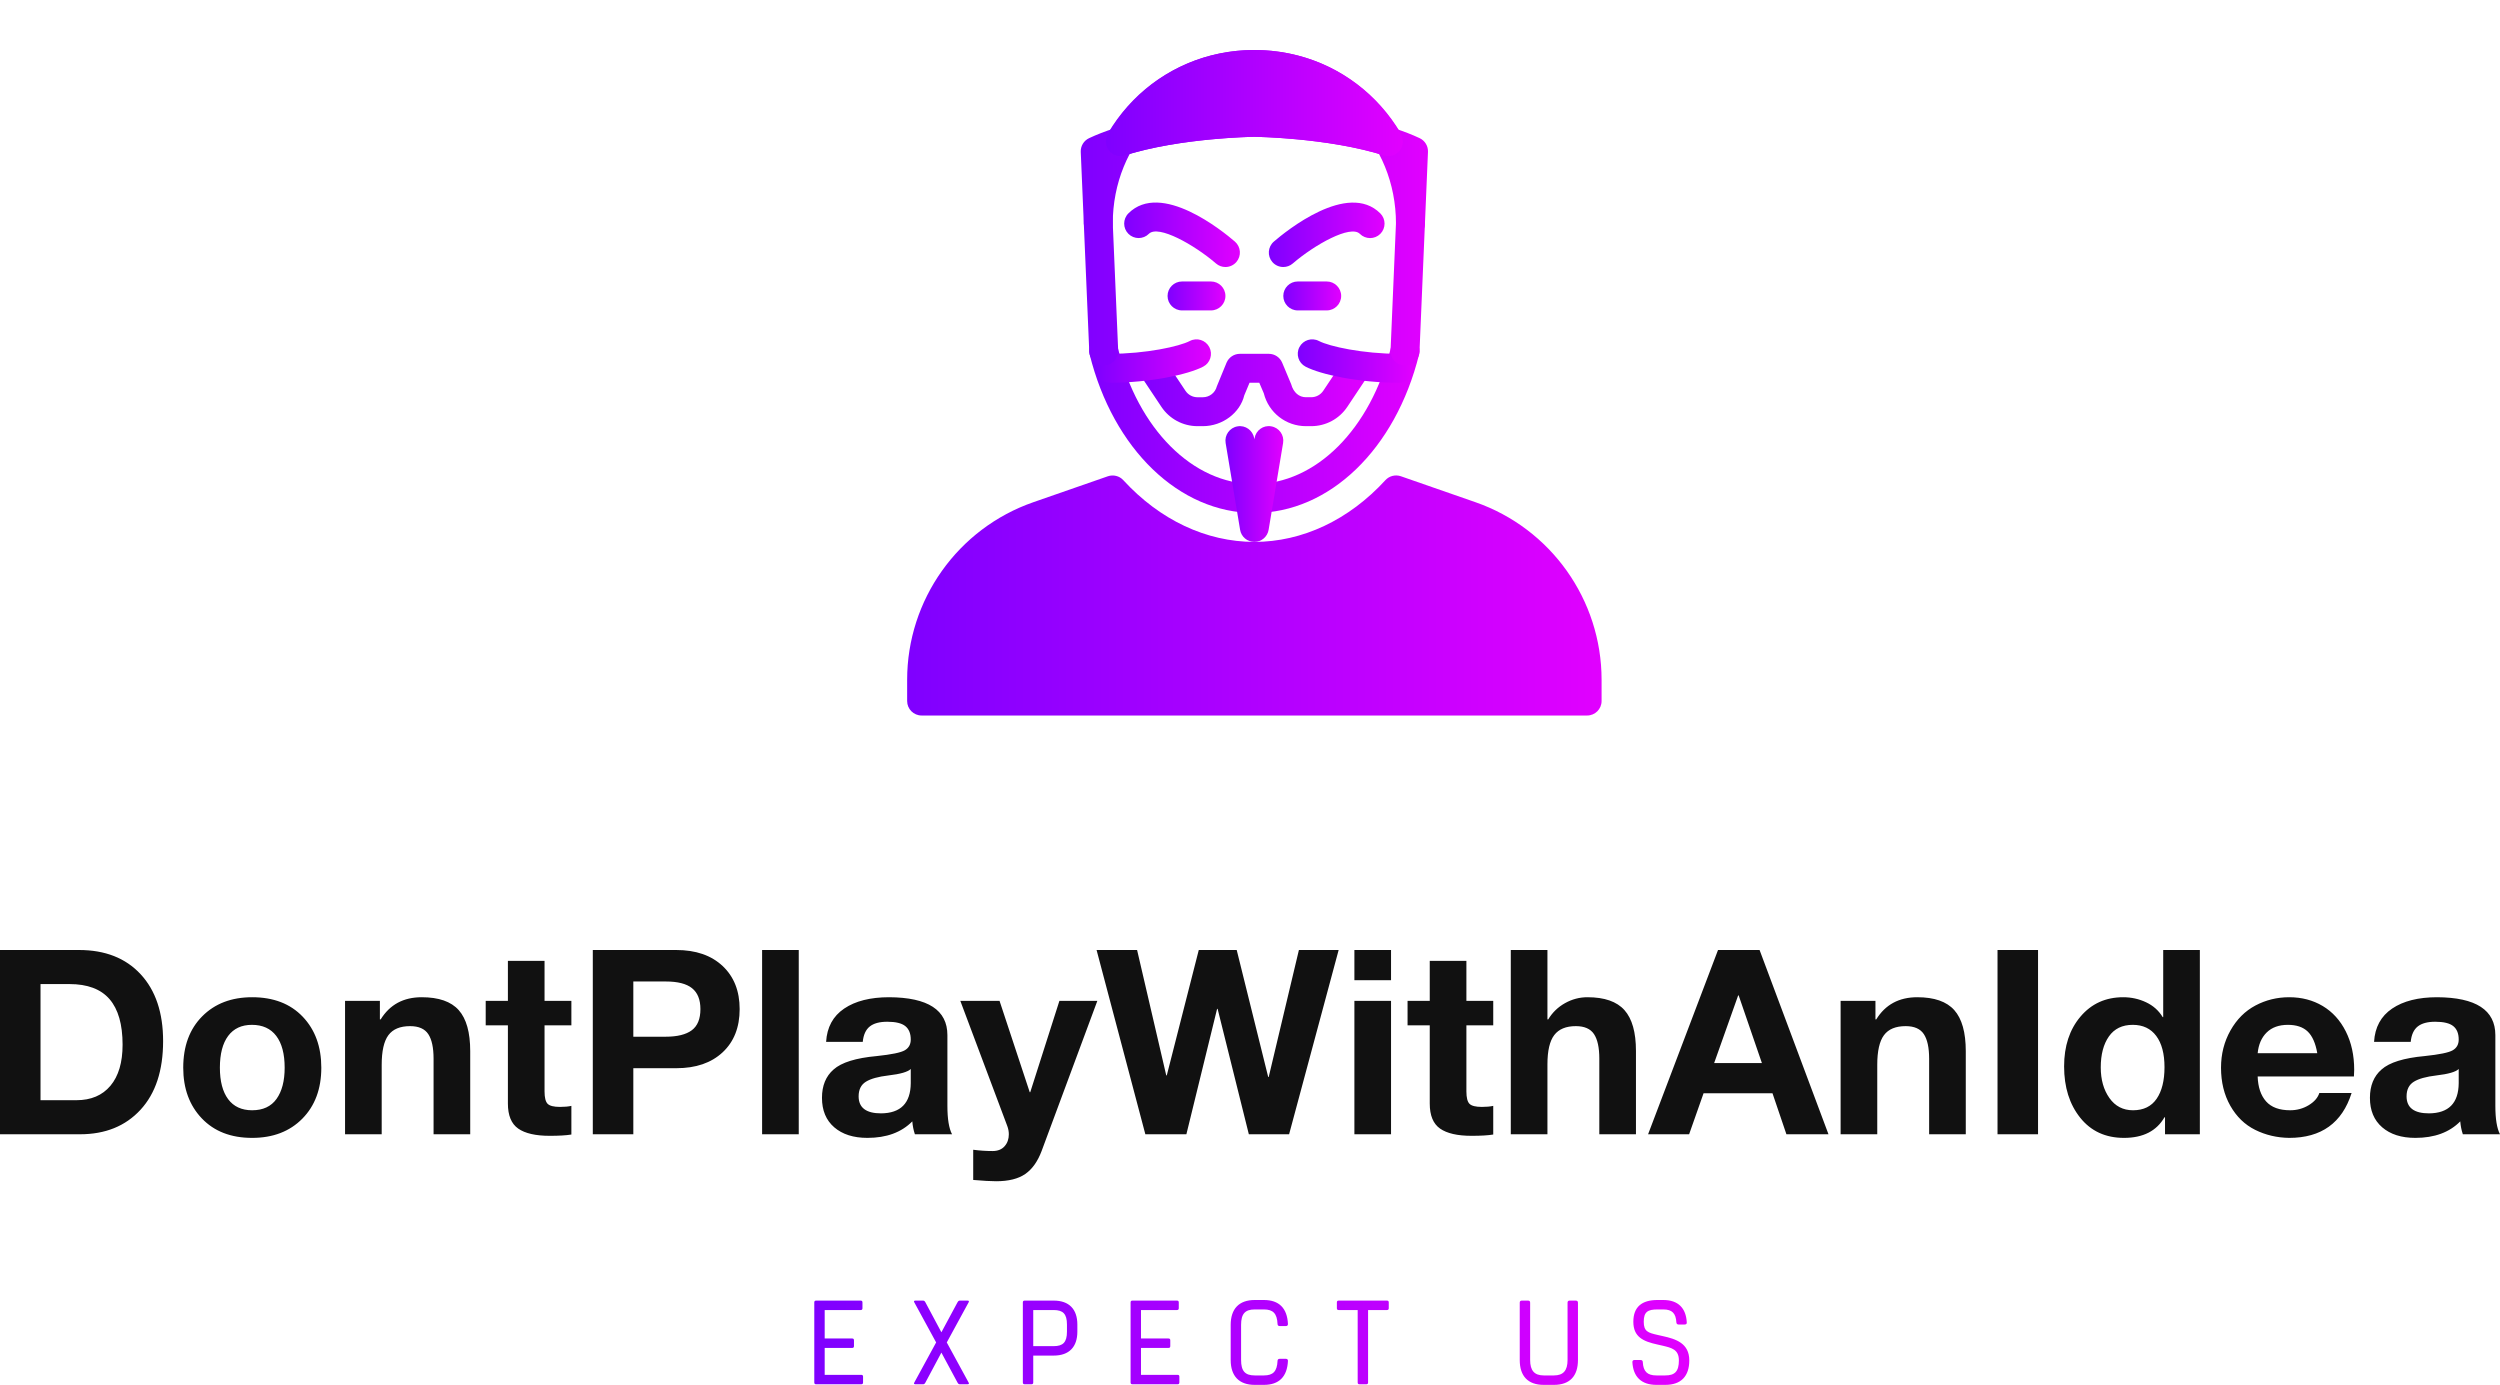
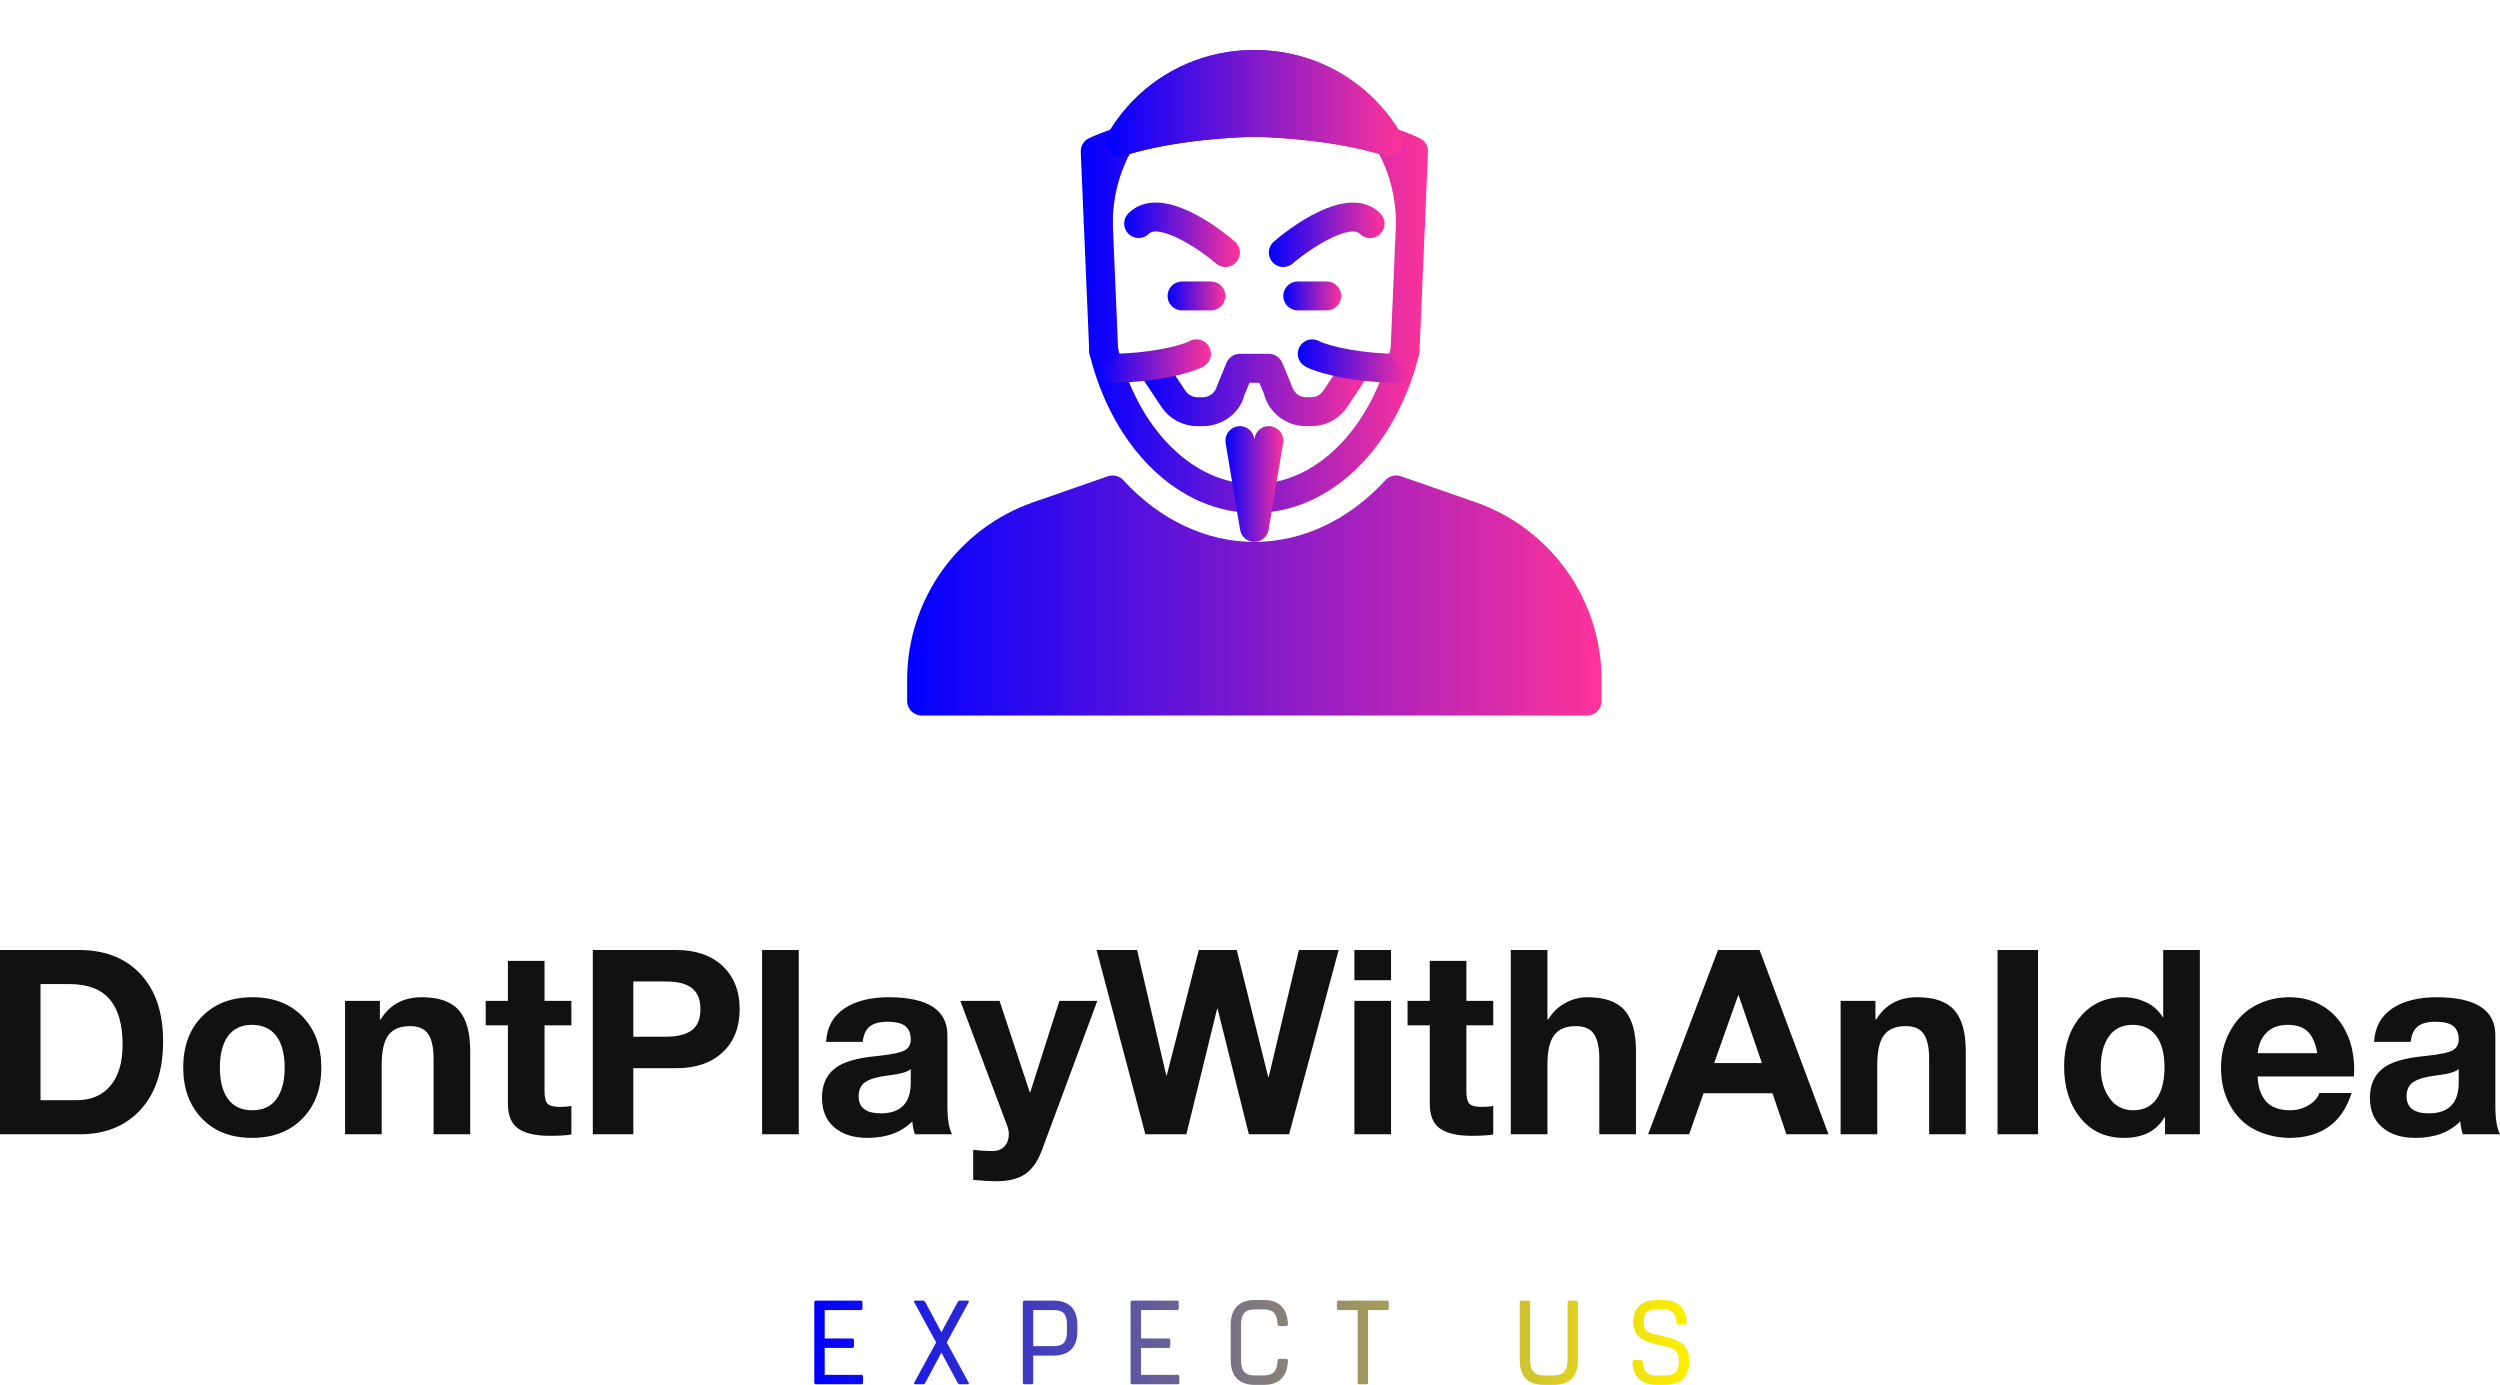
<svg xmlns="http://www.w3.org/2000/svg" width="223.636" height="123.883" viewBox="0 0 350 193.882" class="looka-1j8o68f">
  <defs id="SvgjsDefs4779">
    <linearGradient id="SvgjsLinearGradient4786">
-       <stop id="SvgjsStop4787" stop-color="#7f00ff" offset="0" />
-       <stop id="SvgjsStop4788" stop-color="#e100ff" offset="1" />
+       <stop id="SvgjsStop4787" stop-color="#0000ff" offset="0" />
+       <stop id="SvgjsStop4788" stop-color="#ff3399" offset="1" />
    </linearGradient>
    <linearGradient id="SvgjsLinearGradient4789">
-       <stop id="SvgjsStop4790" stop-color="#7f00ff" offset="0" />
-       <stop id="SvgjsStop4791" stop-color="#e100ff" offset="1" />
+       <stop id="SvgjsStop4790" stop-color="#0000ff" offset="0" />
+       <stop id="SvgjsStop4791" stop-color="#fff000" offset="1" />
    </linearGradient>
  </defs>
  <g id="SvgjsG4780" featurekey="YvLwfh-0" transform="matrix(4.050926,0,0,4.050926,127,4.974537)" fill="url(#SvgjsLinearGradient4786)">
    <g>
      <path d="M19.635,16.126l-2.572-0.895c-0.188-0.064-0.397-0.013-0.533,0.134C15.269,16.742,13.66,17.5,12,17.5   s-3.269-0.758-4.53-2.134c-0.135-0.147-0.345-0.198-0.533-0.134l-2.572,0.895C1.754,17.034,0,19.501,0,22.266V23   c0,0.276,0.224,0.5,0.5,0.5h23c0.276,0,0.5-0.224,0.5-0.5v-0.734C24,19.501,22.246,17.034,19.635,16.126z" />
      <g>
        <path d="M10.5,9.5h-1C9.224,9.5,9,9.276,9,9s0.224-0.5,0.5-0.5h1C10.776,8.5,11,8.724,11,9S10.776,9.5,10.5,9.5z" />
      </g>
      <g>
        <path d="M14.5,9.5h-1C13.224,9.5,13,9.276,13,9s0.224-0.5,0.5-0.5h1C14.776,8.5,15,8.724,15,9S14.776,9.5,14.5,9.5z" />
      </g>
      <g>
        <path d="M12,16.5c-2.592,0-4.879-2.201-5.692-5.477c-0.066-0.268,0.097-0.54,0.365-0.606c0.267-0.067,0.539,0.096,0.606,0.365    C7.979,13.604,9.876,15.5,12,15.5s4.021-1.896,4.721-4.718c0.067-0.269,0.336-0.432,0.606-0.365    c0.268,0.066,0.431,0.338,0.365,0.606C16.879,14.299,14.592,16.5,12,16.5z" />
      </g>
      <g>
        <path d="M17.394,7c-0.276,0-0.5-0.224-0.5-0.5c0-2.804-2.149-5-4.894-5s-4.894,2.196-4.894,5c0,0.276-0.224,0.5-0.5,0.5    s-0.5-0.224-0.5-0.5c0-3.364,2.589-6,5.894-6s5.894,2.636,5.894,6C17.894,6.776,17.67,7,17.394,7z" />
      </g>
      <g>
        <path d="M13.965,13.5h-0.184c-0.689,0-1.288-0.467-1.455-1.136L12.17,12h-0.337l-0.182,0.436    c-0.144,0.597-0.742,1.064-1.432,1.064h-0.184c-0.502,0-0.969-0.25-1.248-0.668l-0.703-1.055c-0.153-0.23-0.091-0.54,0.139-0.693    c0.23-0.153,0.54-0.092,0.693,0.139l0.703,1.055c0.093,0.14,0.249,0.223,0.416,0.223h0.184c0.23,0,0.429-0.156,0.485-0.379    l0.334-0.814C11.117,11.121,11.298,11,11.5,11h1c0.202,0,0.383,0.121,0.461,0.307l0.311,0.743c0.08,0.294,0.279,0.45,0.509,0.45    h0.184c0.167,0,0.323-0.083,0.416-0.223l0.703-1.055c0.153-0.23,0.461-0.292,0.693-0.139c0.23,0.153,0.292,0.463,0.139,0.693    l-0.703,1.055C14.934,13.25,14.467,13.5,13.965,13.5z" />
      </g>
      <g>
        <path d="M7,12c-0.276,0-0.5-0.224-0.5-0.5S6.724,11,7,11c1.254,0,2.413-0.257,2.768-0.443c0.246-0.129,0.546-0.033,0.675,0.211    c0.128,0.245,0.034,0.547-0.211,0.675C9.716,11.713,8.408,12,7,12z" />
      </g>
      <g>
        <path d="M17,12c-1.408,0-2.716-0.287-3.232-0.557c-0.245-0.128-0.339-0.43-0.211-0.675c0.128-0.244,0.43-0.34,0.675-0.211    C14.587,10.743,15.746,11,17,11c0.276,0,0.5,0.224,0.5,0.5S17.276,12,17,12z" />
      </g>
      <g>
        <path d="M11,8c-0.116,0-0.231-0.04-0.326-0.122c-0.75-0.646-1.995-1.348-2.32-1.025c-0.195,0.195-0.512,0.195-0.707,0    s-0.195-0.512,0-0.707c1.126-1.126,3.263,0.615,3.68,0.975c0.209,0.181,0.232,0.496,0.052,0.705C11.28,7.941,11.14,8,11,8z" />
      </g>
      <g>
        <path d="M13,8c-0.141,0-0.28-0.059-0.379-0.173c-0.18-0.209-0.157-0.524,0.052-0.705c0.417-0.36,2.555-2.099,3.68-0.975    c0.195,0.195,0.195,0.512,0,0.707s-0.512,0.195-0.707,0c-0.322-0.322-1.569,0.378-2.32,1.025C13.232,7.96,13.116,8,13,8z" />
      </g>
      <g>
        <path d="M17.207,11.402c-0.007,0-0.015,0-0.022,0c-0.276-0.012-0.49-0.245-0.478-0.521l0.279-6.559    C15.024,3.538,12.027,3.5,11.995,3.5c-0.022,0-3.02,0.038-4.981,0.822l0.279,6.559c0.012,0.276-0.202,0.509-0.478,0.521    c-0.268,0.018-0.509-0.202-0.521-0.479L6,4.021C5.992,3.82,6.105,3.633,6.288,3.547c2.137-1.003,5.563-1.046,5.708-1.047    c0.154,0.001,3.58,0.044,5.717,1.047C17.895,3.633,18.008,3.82,18,4.021l-0.293,6.902C17.695,11.192,17.473,11.402,17.207,11.402z    " />
      </g>
      <g>
        <path d="M12,17.5c-0.245,0-0.453-0.177-0.493-0.418l-0.5-3c-0.045-0.272,0.139-0.53,0.411-0.575    c0.271-0.049,0.53,0.139,0.575,0.411L12,13.958l0.007-0.041c0.045-0.272,0.302-0.46,0.575-0.411    c0.272,0.045,0.457,0.303,0.411,0.575l-0.5,3C12.453,17.323,12.245,17.5,12,17.5z" />
      </g>
      <path d="M17.062,3.415C15.997,1.59,14.104,0.5,12,0.5S8.003,1.59,6.938,3.415C6.833,3.593,6.85,3.818,6.979,3.979   C7.108,4.141,7.324,4.207,7.52,4.144C9.457,3.532,11.979,3.5,11.995,3.5c0.025,0,2.544,0.031,4.485,0.644   c0.049,0.016,0.1,0.023,0.15,0.023c0.149,0,0.294-0.067,0.391-0.188C17.15,3.818,17.167,3.593,17.062,3.415z" />
    </g>
  </g>
  <g id="SvgjsG4781" featurekey="JZW510-0" transform="matrix(1.806545,0,0,1.806545,-2.493031,122.6666)" fill="#111111">
    <path d="M7.5 5.72 c2.027 0 3.62 0.627 4.78 1.88 s1.74 2.98 1.74 5.18 c0 2.28 -0.583 4.053 -1.75 5.32 s-2.73 1.9 -4.69 1.9 l-6.2 0 l0 -14.28 l6.12 0 z M7.3 17.36 c1.133 0 2.013 -0.373 2.64 -1.12 s0.94 -1.807 0.94 -3.18 c0 -1.573 -0.337 -2.75 -1.01 -3.53 s-1.71 -1.17 -3.11 -1.17 l-2.24 0 l0 9 l2.78 0 z M20.92 9.38 c1.653 0 2.96 0.503 3.92 1.51 s1.44 2.323 1.44 3.95 c0 1.64 -0.49 2.957 -1.47 3.95 s-2.277 1.49 -3.89 1.49 c-1.64 0 -2.94 -0.503 -3.9 -1.51 s-1.44 -2.317 -1.44 -3.93 c0 -1.667 0.49 -2.993 1.47 -3.98 s2.27 -1.48 3.87 -1.48 z M18.42 14.84 c0 1.053 0.213 1.867 0.64 2.44 s1.047 0.86 1.86 0.86 c0.84 0 1.47 -0.293 1.89 -0.88 s0.63 -1.393 0.63 -2.42 c0 -1.067 -0.217 -1.887 -0.65 -2.46 s-1.063 -0.86 -1.89 -0.86 c-0.8 0 -1.413 0.287 -1.84 0.86 s-0.64 1.393 -0.64 2.46 z M34.06 9.38 c1.32 0 2.277 0.333 2.87 1 s0.89 1.727 0.89 3.18 l0 6.44 l-2.84 0 l0 -5.86 c0 -0.853 -0.137 -1.487 -0.41 -1.9 s-0.743 -0.62 -1.41 -0.62 c-0.773 0 -1.333 0.233 -1.68 0.7 s-0.52 1.233 -0.52 2.3 l0 5.38 l-2.84 0 l0 -10.34 l2.7 0 l0 1.44 l0.06 0 c0.707 -1.147 1.767 -1.72 3.18 -1.72 z M43.58 6.56 l0 3.1 l2.08 0 l0 1.9 l-2.08 0 l0 5.12 c0 0.48 0.08 0.8 0.24 0.96 s0.48 0.24 0.96 0.24 c0.347 0 0.64 -0.027 0.88 -0.08 l0 2.22 c-0.4 0.067 -0.96 0.1 -1.68 0.1 c-1.093 0 -1.907 -0.187 -2.44 -0.56 s-0.8 -1.02 -0.8 -1.94 l0 -6.06 l-1.72 0 l0 -1.9 l1.72 0 l0 -3.1 l2.84 0 z M53.78 5.72 c1.52 0 2.72 0.413 3.6 1.24 s1.32 1.94 1.32 3.34 c0 1.413 -0.44 2.53 -1.32 3.35 s-2.073 1.23 -3.58 1.23 l-3.34 0 l0 5.12 l-3.14 0 l0 -14.28 l6.46 0 z M52.96 12.44 c0.907 0 1.583 -0.167 2.03 -0.5 s0.67 -0.88 0.67 -1.64 c0 -0.733 -0.217 -1.273 -0.65 -1.62 s-1.11 -0.52 -2.03 -0.52 l-2.52 0 l0 4.28 l2.5 0 z M63.28 5.72 l0 14.28 l-2.84 0 l0 -14.28 l2.84 0 z M70.28 9.38 c3.013 0.013 4.52 0.993 4.52 2.94 l0 5.48 c0 1.013 0.12 1.747 0.36 2.2 l-2.88 0 c-0.107 -0.32 -0.173 -0.653 -0.2 -1 c-0.84 0.853 -2 1.28 -3.48 1.28 c-1.08 0 -1.937 -0.273 -2.57 -0.82 s-0.95 -1.307 -0.95 -2.28 c0 -0.947 0.3 -1.68 0.9 -2.2 c0.613 -0.547 1.727 -0.893 3.34 -1.04 c1.147 -0.12 1.873 -0.27 2.18 -0.45 s0.46 -0.457 0.46 -0.83 c0 -0.467 -0.14 -0.813 -0.42 -1.04 s-0.747 -0.34 -1.4 -0.34 c-0.6 0 -1.053 0.123 -1.36 0.37 s-0.487 0.643 -0.54 1.19 l-2.84 0 c0.067 -1.133 0.533 -1.993 1.4 -2.58 s2.027 -0.88 3.48 -0.88 z M67.92 17.06 c0 0.88 0.58 1.32 1.74 1.32 c1.52 -0.013 2.287 -0.793 2.3 -2.34 l0 -1.1 c-0.227 0.227 -0.8 0.393 -1.72 0.5 c-0.8 0.093 -1.387 0.257 -1.76 0.49 s-0.56 0.61 -0.56 1.13 z M78.84 9.66 l2.34 7.08 l0.04 0 l2.26 -7.08 l2.94 0 l-4.32 11.64 c-0.307 0.813 -0.73 1.407 -1.27 1.78 s-1.29 0.56 -2.25 0.56 c-0.413 0 -1.007 -0.033 -1.78 -0.1 l0 -2.34 c0.507 0.067 1.007 0.1 1.5 0.1 c0.4 0 0.71 -0.123 0.93 -0.37 s0.33 -0.557 0.33 -0.93 c0 -0.213 -0.04 -0.427 -0.12 -0.64 l-3.64 -9.7 l3.04 0 z M89.5 5.72 l2.26 9.72 l0.04 0 l2.48 -9.72 l2.94 0 l2.44 9.84 l0.04 0 l2.34 -9.84 l3.08 0 l-3.84 14.28 l-3.12 0 l-2.42 -9.72 l-0.04 0 l-2.38 9.72 l-3.18 0 l-3.78 -14.28 l3.14 0 z M109.18 5.72 l0 2.34 l-2.84 0 l0 -2.34 l2.84 0 z M109.18 9.66 l0 10.34 l-2.84 0 l0 -10.34 l2.84 0 z M115.02 6.56 l0 3.1 l2.08 0 l0 1.9 l-2.08 0 l0 5.12 c0 0.48 0.08 0.8 0.24 0.96 s0.48 0.24 0.96 0.24 c0.347 0 0.64 -0.027 0.88 -0.08 l0 2.22 c-0.4 0.067 -0.96 0.1 -1.68 0.1 c-1.093 0 -1.907 -0.187 -2.44 -0.56 s-0.8 -1.02 -0.8 -1.94 l0 -6.06 l-1.72 0 l0 -1.9 l1.72 0 l0 -3.1 l2.84 0 z M121.3 5.72 l0 5.38 l0.06 0 c0.32 -0.533 0.753 -0.953 1.3 -1.26 s1.127 -0.46 1.74 -0.46 c1.32 0 2.277 0.333 2.87 1 s0.89 1.72 0.89 3.16 l0 6.46 l-2.84 0 l0 -5.88 c0 -0.84 -0.137 -1.467 -0.41 -1.88 s-0.743 -0.62 -1.41 -0.62 c-0.76 0 -1.317 0.23 -1.67 0.69 s-0.53 1.217 -0.53 2.27 l0 5.42 l-2.84 0 l0 -14.28 l2.84 0 z M137.74 5.72 l5.34 14.28 l-3.26 0 l-1.08 -3.18 l-5.34 0 l-1.12 3.18 l-3.18 0 l5.42 -14.28 l3.22 0 z M136.08 9.24 l-1.86 5.24 l3.7 0 l-1.8 -5.24 l-0.04 0 z M149.96 9.38 c1.32 0 2.277 0.333 2.87 1 s0.89 1.727 0.89 3.18 l0 6.44 l-2.84 0 l0 -5.86 c0 -0.853 -0.137 -1.487 -0.41 -1.9 s-0.743 -0.62 -1.41 -0.62 c-0.773 0 -1.333 0.233 -1.68 0.7 s-0.52 1.233 -0.52 2.3 l0 5.38 l-2.84 0 l0 -10.34 l2.7 0 l0 1.44 l0.06 0 c0.707 -1.147 1.767 -1.72 3.18 -1.72 z M159.32 5.72 l0 14.28 l-3.14 0 l0 -14.28 l3.14 0 z M171.86 5.72 l0 14.28 l-2.7 0 l0 -1.32 l-0.04 0 c-0.613 1.067 -1.66 1.6 -3.14 1.6 c-1.427 0 -2.557 -0.52 -3.39 -1.56 s-1.25 -2.367 -1.25 -3.98 c0 -1.573 0.423 -2.86 1.27 -3.86 s1.95 -1.5 3.31 -1.5 c0.627 0 1.217 0.13 1.77 0.39 s0.983 0.643 1.29 1.15 l0.04 0 l0 -5.2 l2.84 0 z M164.18 14.82 c0 0.947 0.223 1.737 0.67 2.37 s1.057 0.95 1.83 0.95 c0.813 0 1.423 -0.297 1.83 -0.89 s0.61 -1.41 0.61 -2.45 s-0.213 -1.847 -0.64 -2.42 s-1.033 -0.86 -1.82 -0.86 c-0.813 0 -1.43 0.3 -1.85 0.9 s-0.63 1.4 -0.63 2.4 z M178.78 9.38 c0.973 0 1.84 0.227 2.6 0.68 s1.357 1.11 1.79 1.97 s0.65 1.85 0.65 2.97 c0 0.107 -0.007 0.28 -0.02 0.52 l-7.46 0 c0.027 0.827 0.243 1.47 0.65 1.93 s1.03 0.69 1.87 0.69 c0.52 0 0.997 -0.13 1.43 -0.39 s0.71 -0.577 0.83 -0.95 l2.5 0 c-0.733 2.32 -2.347 3.48 -4.84 3.48 c-0.947 -0.013 -1.823 -0.22 -2.63 -0.62 s-1.45 -1.023 -1.93 -1.87 s-0.72 -1.83 -0.72 -2.95 c0 -1.053 0.243 -2.013 0.73 -2.88 s1.133 -1.513 1.94 -1.94 s1.677 -0.64 2.61 -0.64 z M180.96 13.72 c-0.133 -0.773 -0.38 -1.333 -0.74 -1.68 s-0.873 -0.52 -1.54 -0.52 c-0.693 0 -1.24 0.197 -1.64 0.59 s-0.633 0.93 -0.7 1.61 l4.62 0 z M190.24 9.38 c3.013 0.013 4.52 0.993 4.52 2.94 l0 5.48 c0 1.013 0.12 1.747 0.36 2.2 l-2.88 0 c-0.107 -0.32 -0.173 -0.653 -0.2 -1 c-0.84 0.853 -2 1.28 -3.48 1.28 c-1.08 0 -1.937 -0.273 -2.57 -0.82 s-0.95 -1.307 -0.95 -2.28 c0 -0.947 0.3 -1.68 0.9 -2.2 c0.613 -0.547 1.727 -0.893 3.34 -1.04 c1.147 -0.12 1.873 -0.27 2.18 -0.45 s0.46 -0.457 0.46 -0.83 c0 -0.467 -0.14 -0.813 -0.42 -1.04 s-0.747 -0.34 -1.4 -0.34 c-0.6 0 -1.053 0.123 -1.36 0.37 s-0.487 0.643 -0.54 1.19 l-2.84 0 c0.067 -1.133 0.533 -1.993 1.4 -2.58 s2.027 -0.88 3.48 -0.88 z M187.88 17.06 c0 0.88 0.58 1.32 1.74 1.32 c1.52 -0.013 2.287 -0.793 2.3 -2.34 l0 -1.1 c-0.227 0.227 -0.8 0.393 -1.72 0.5 c-0.8 0.093 -1.387 0.257 -1.76 0.49 s-0.56 0.61 -0.56 1.13 z" />
  </g>
  <g id="SvgjsG4782" featurekey="zdvuGz-0" transform="matrix(0.8367944,0,0,0.8367944,112.9122,177.0629)" fill="url(#SvgjsLinearGradient4789)">
    <path d="M9.06 7.58 l-6.02 0 l0 4.76 l4.6 0 c0.2 0 0.3 0.1 0.3 0.3 l0 0.98 c0 0.2 -0.1 0.3 -0.3 0.3 l-4.6 0 l0 4.5 l6.12 0 c0.2 0 0.3 0.1 0.3 0.3 l0 0.98 c0 0.2 -0.1 0.3 -0.3 0.3 l-7.56 0 c-0.2 0 -0.3 -0.1 -0.3 -0.3 l0 -13.4 c0 -0.2 0.1 -0.3 0.3 -0.3 l7.46 0 c0.2 0 0.3 0.1 0.3 0.3 l0 0.98 c0 0.2 -0.1 0.3 -0.3 0.3 z M23.466 13 l3.66 6.72 c0.12 0.2 0 0.28 -0.2 0.28 l-1.26 0 c-0.2 0 -0.28 -0.08 -0.4 -0.28 l-2.7 -5.02 l-2.68 5.02 c-0.12 0.2 -0.2 0.28 -0.4 0.28 l-1.26 0 c-0.2 0 -0.32 -0.08 -0.2 -0.28 l3.66 -6.72 l-3.66 -6.72 c-0.12 -0.2 0 -0.28 0.2 -0.28 l1.26 0 c0.2 0 0.28 0.08 0.4 0.28 l2.68 5.02 l2.7 -5.02 c0.12 -0.2 0.2 -0.28 0.4 -0.28 l1.26 0 c0.2 0 0.32 0.08 0.2 0.28 z M41.353 6 c2.6 0 3.96 1.46 3.96 4 l0 1.2 c0 2.54 -1.36 4 -3.96 4 l-3.42 0 l0 4.5 c0 0.2 -0.1 0.3 -0.3 0.3 l-1.14 0 c-0.2 0 -0.3 -0.1 -0.3 -0.3 l0 -13.4 c0 -0.2 0.1 -0.3 0.3 -0.3 l1.14 0 l3.72 0 z M43.573 11.2 l0 -1.2 c0 -1.78 -0.66 -2.42 -2.22 -2.42 l-3.42 0 l0 6.04 l3.42 0 c1.56 0 2.22 -0.64 2.22 -2.42 z M61.98 7.58 l-6.02 0 l0 4.76 l4.6 0 c0.2 0 0.3 0.1 0.3 0.3 l0 0.98 c0 0.2 -0.1 0.3 -0.3 0.3 l-4.6 0 l0 4.5 l6.12 0 c0.2 0 0.3 0.1 0.3 0.3 l0 0.98 c0 0.2 -0.1 0.3 -0.3 0.3 l-7.56 0 c-0.2 0 -0.3 -0.1 -0.3 -0.3 l0 -13.4 c0 -0.2 0.1 -0.3 0.3 -0.3 l7.46 0 c0.2 0 0.3 0.1 0.3 0.3 l0 0.98 c0 0.2 -0.1 0.3 -0.3 0.3 z M80.206 15.74 c0.22 0 0.34 0.12 0.34 0.34 c-0.12 2.64 -1.48 4.02 -4.02 4.02 l-1.54 0 c-2.64 0 -4.02 -1.5 -4.02 -4.16 l0 -5.88 c0 -2.66 1.38 -4.16 4.02 -4.16 l1.54 0 c2.54 0 3.9 1.38 4.02 4.02 c0 0.22 -0.12 0.34 -0.34 0.34 l-1.04 0 c-0.22 0 -0.36 -0.12 -0.36 -0.34 c-0.08 -1.78 -0.76 -2.44 -2.28 -2.44 l-1.54 0 c-1.62 0 -2.28 0.74 -2.28 2.58 l0 5.88 c0 1.84 0.66 2.58 2.28 2.58 l1.54 0 c1.52 0 2.2 -0.66 2.28 -2.44 c0 -0.22 0.14 -0.34 0.36 -0.34 l1.04 0 z M97.112 6 c0.2 0 0.3 0.1 0.3 0.3 l0 0.98 c0 0.2 -0.1 0.3 -0.3 0.3 l-3.16 0 l0 12.12 c0 0.2 -0.1 0.3 -0.3 0.3 l-1.14 0 c-0.2 0 -0.3 -0.1 -0.3 -0.3 l0 -12.12 l-3.18 0 c-0.2 0 -0.3 -0.1 -0.3 -0.3 l0 -0.98 c0 -0.2 0.1 -0.3 0.3 -0.3 l4.62 0 l3.46 0 z M128.706 6 c0.22 0 0.36 0.12 0.36 0.34 l0 9.6 c0 2.68 -1.36 4.16 -4.02 4.16 l-1.7 0 c-2.66 0 -4.02 -1.48 -4.02 -4.16 l0 -9.6 c0 -0.22 0.12 -0.34 0.34 -0.34 l1.06 0 c0.22 0 0.34 0.12 0.34 0.34 l0 9.6 c0 1.78 0.72 2.58 2.28 2.58 l1.7 0 c1.56 0 2.28 -0.8 2.28 -2.58 l0 -9.6 c0 -0.22 0.12 -0.34 0.34 -0.34 l1.04 0 z M143.252 11.94 c2.2 0.48 4.44 1.2 4.44 4.06 c0 2.66 -1.38 4.1 -4.02 4.1 l-1.48 0 c-2.52 0 -3.9 -1.36 -4.02 -3.82 c0 -0.22 0.12 -0.34 0.34 -0.34 l1.04 0 c0.22 0 0.36 0.12 0.36 0.34 c0.08 1.58 0.76 2.24 2.28 2.24 l1.48 0 c1.62 0 2.28 -0.68 2.28 -2.52 s-1.24 -2.1 -2.74 -2.46 l-0.88 -0.2 c-2.36 -0.52 -4 -1.26 -4 -3.8 c0 -2.48 1.42 -3.64 4.04 -3.64 l0.98 0 c2.48 0 3.8 1.36 3.92 3.76 c0.02 0.22 -0.12 0.34 -0.34 0.34 l-1.04 0 c-0.2 0 -0.34 -0.12 -0.36 -0.34 c-0.08 -1.54 -0.72 -2.18 -2.18 -2.18 l-0.98 0 c-1.6 0 -2.3 0.38 -2.3 2.06 c0 1.62 0.72 1.84 2.3 2.2 z" />
  </g>
</svg>
